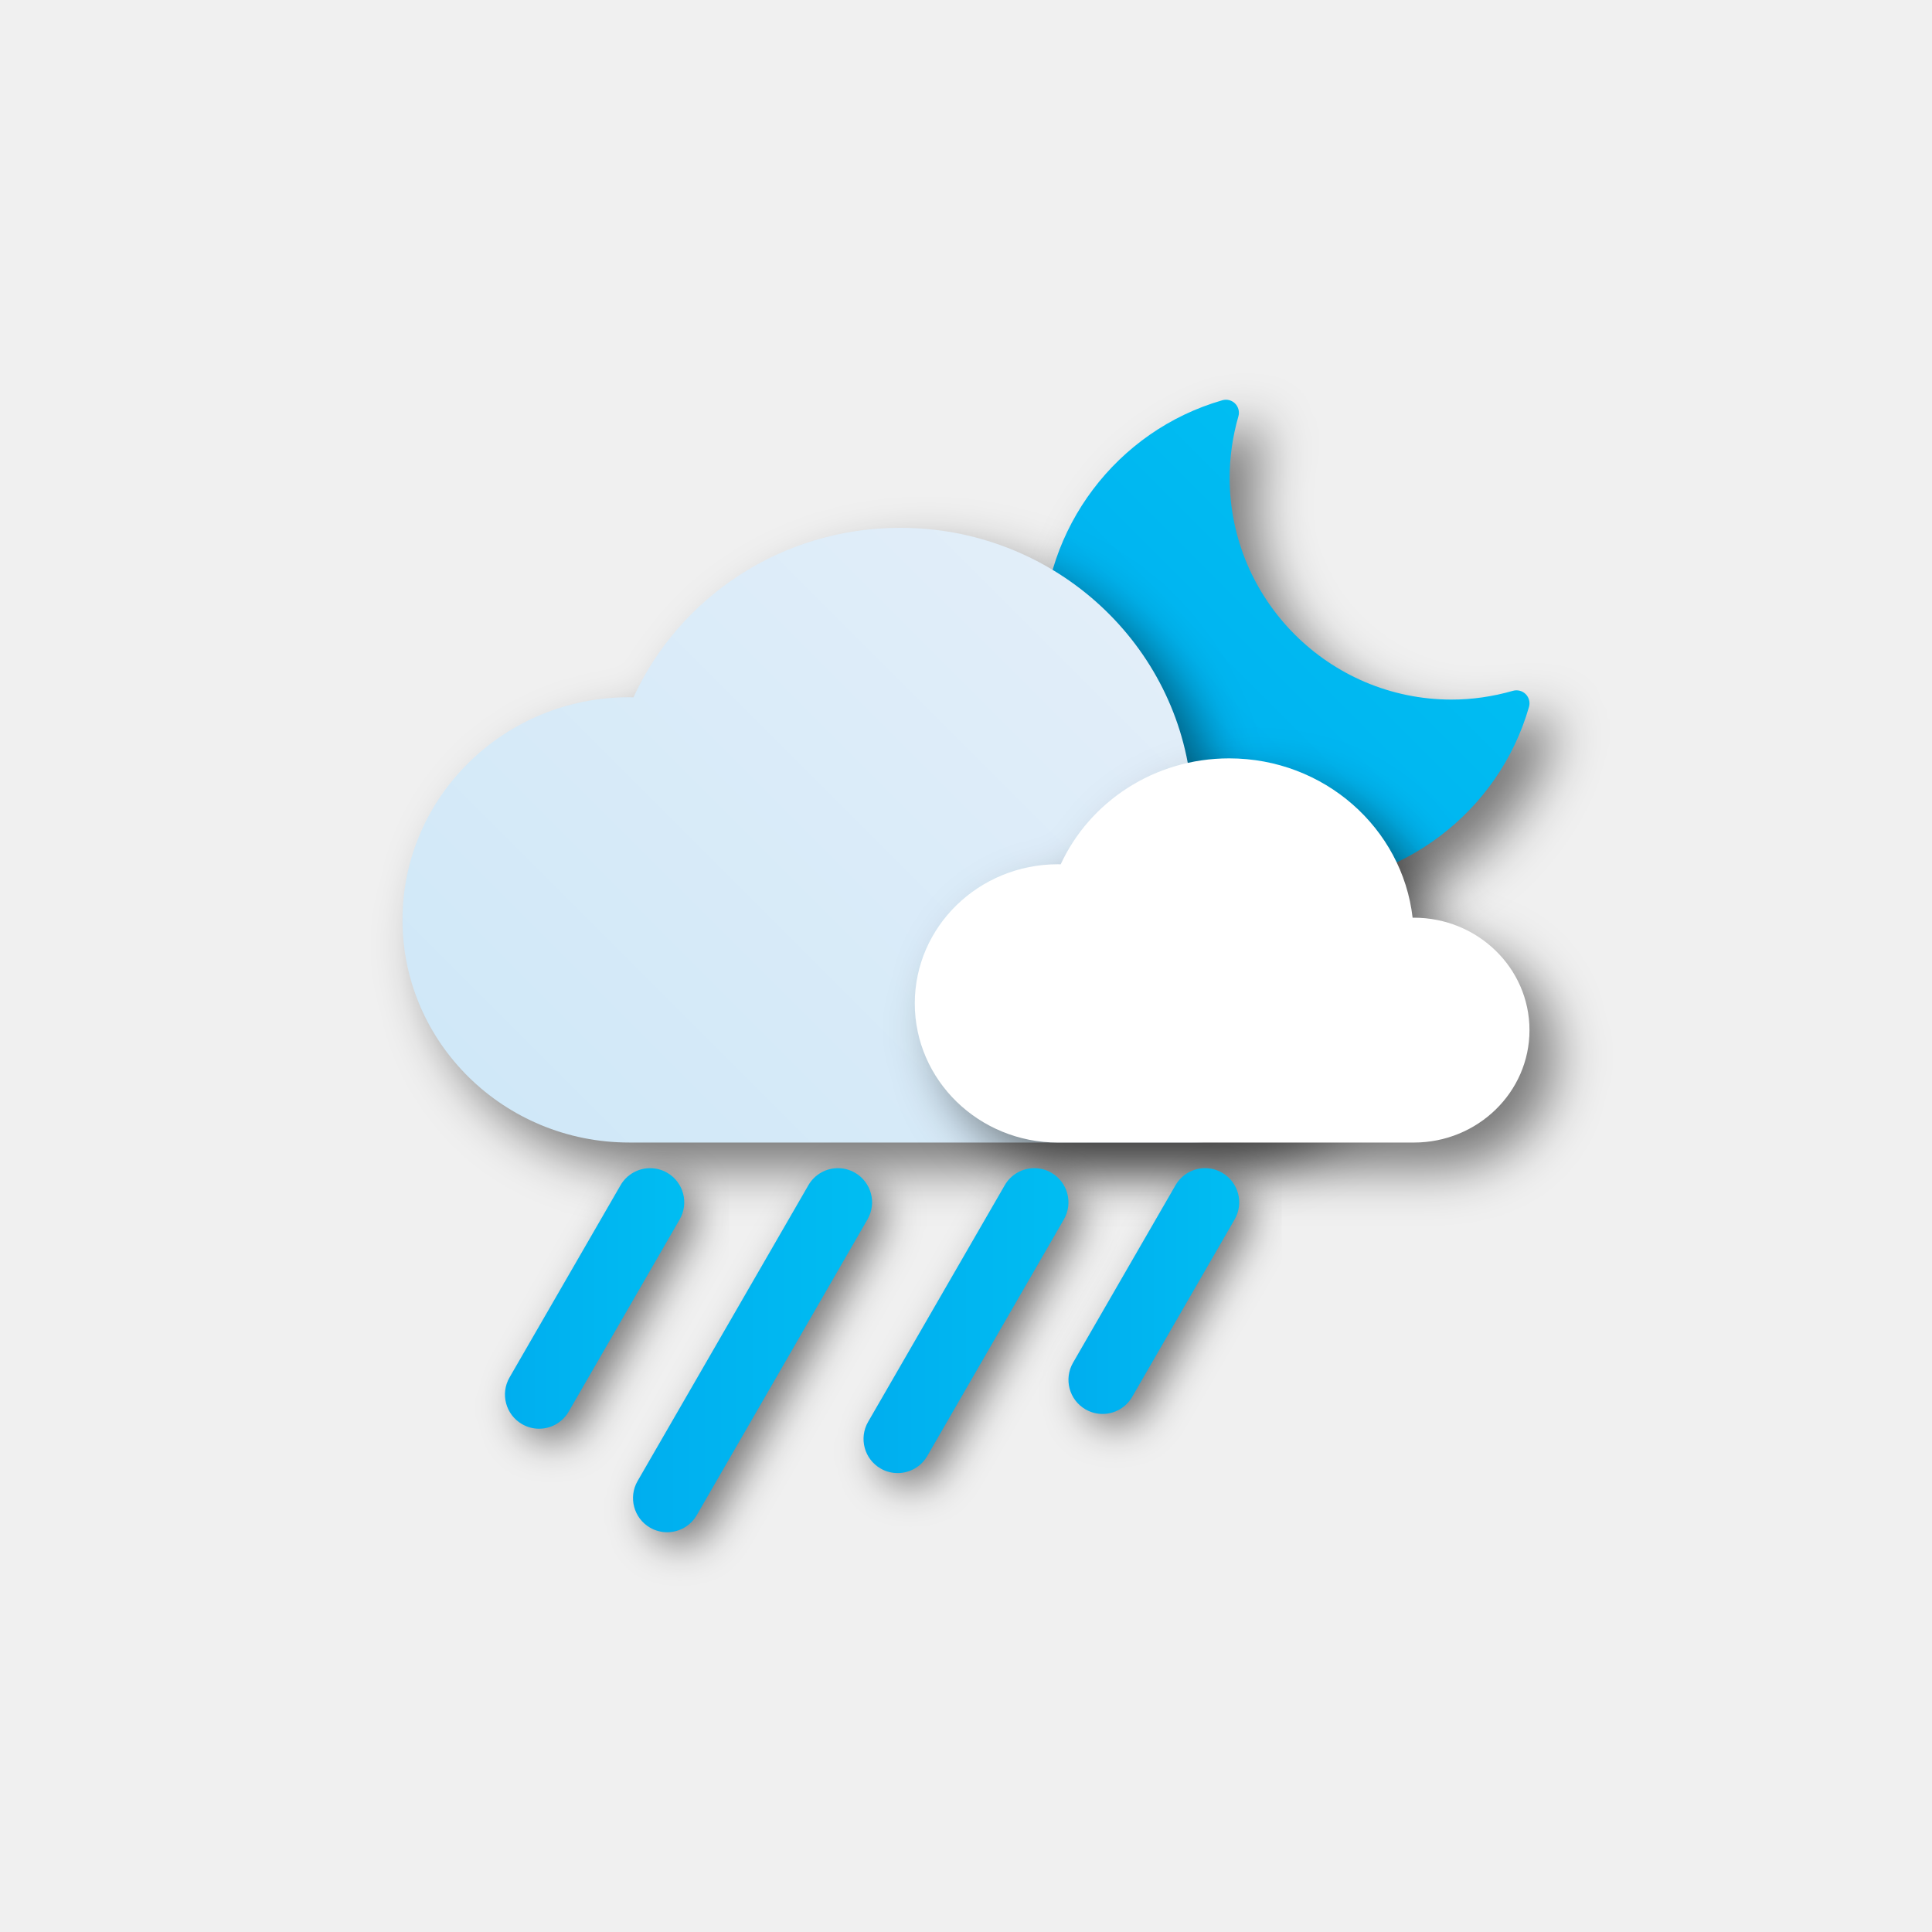
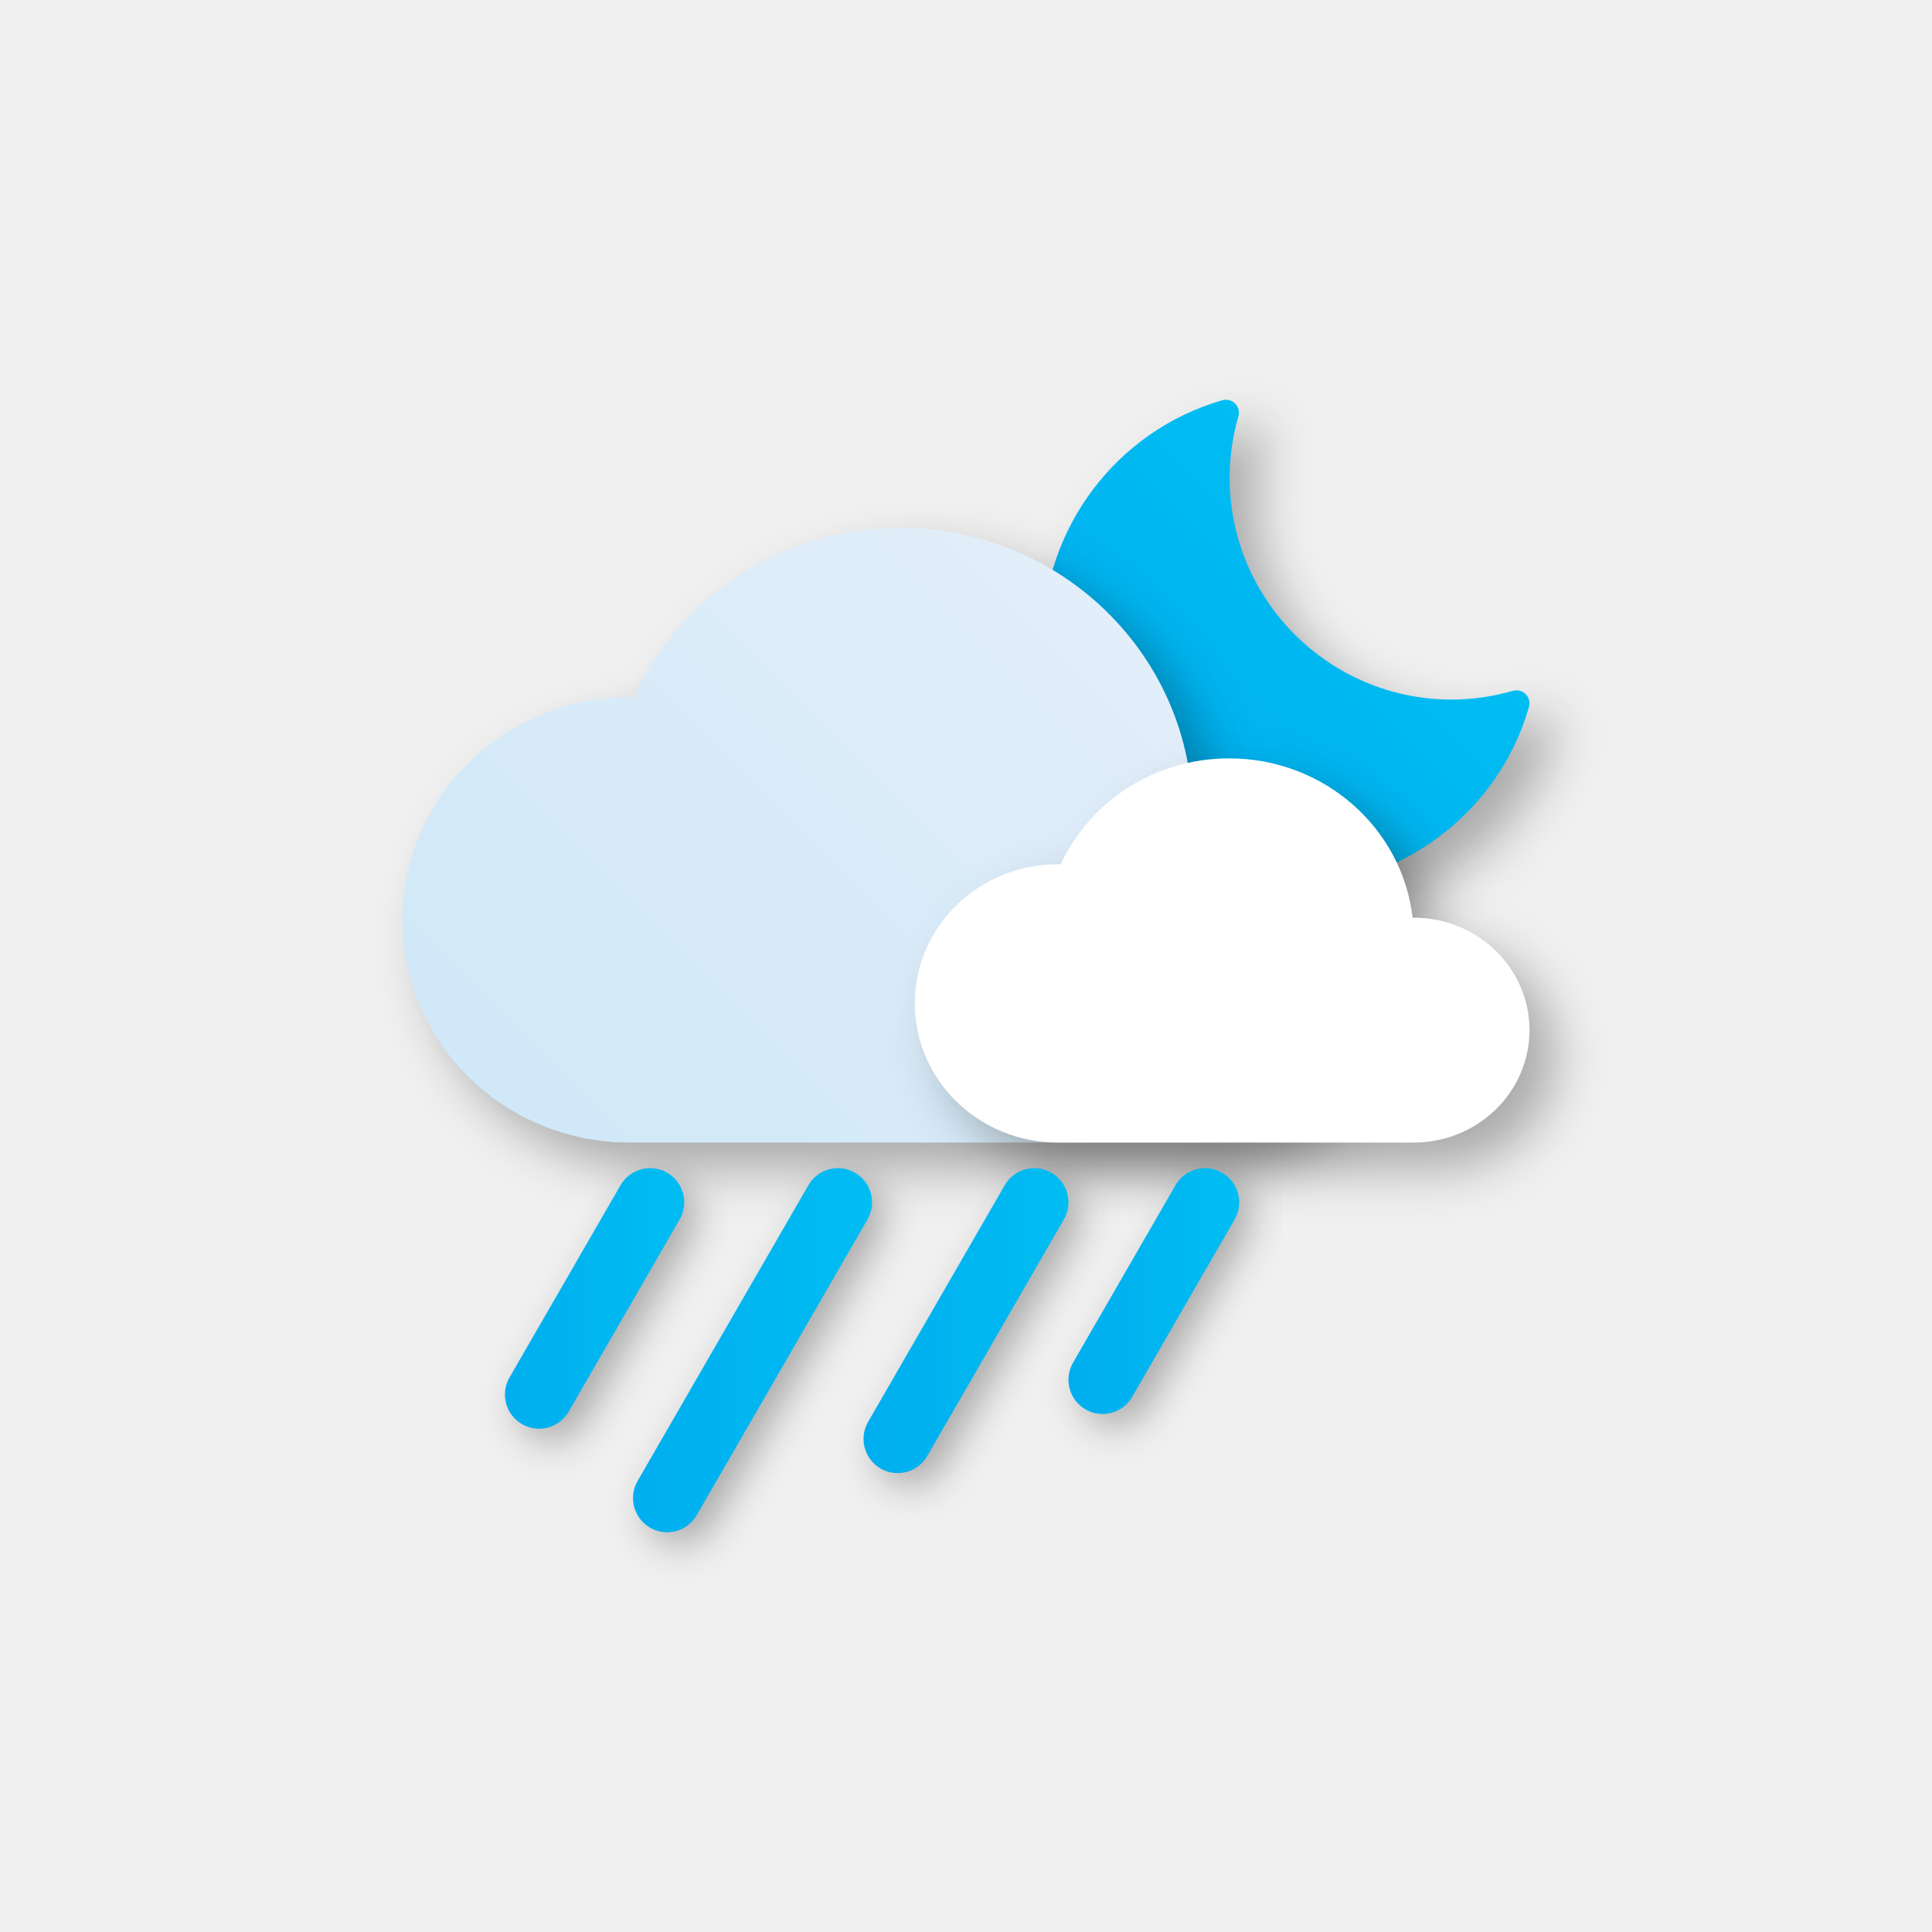
<svg xmlns="http://www.w3.org/2000/svg" xmlns:xlink="http://www.w3.org/1999/xlink" enable-background="new" version="1.1" id="svg2" height="600" width="600">
  <defs id="defs4">
    <linearGradient x1="0" y1="0" x2="1" y2="0" gradientUnits="userSpaceOnUse" gradientTransform="matrix(32.36775,32.36775,32.36775,-32.36775,1197.296,223.8088)" spreadMethod="pad" id="linearGradient1272">
      <stop style="stop-opacity:1;stop-color:#d0e8f8" offset="0" id="stop1268" />
      <stop style="stop-opacity:1;stop-color:#e2eef9" offset="1" id="stop1270" />
    </linearGradient>
    <linearGradient spreadMethod="pad" y2="0" x2="1" y1="0" x1="0" gradientTransform="matrix(15.5107,15.51096,15.5107,-15.51096,923.0864,480.4527)" gradientUnits="userSpaceOnUse" id="linearGradient1849" xlink:href="#linearGradient1252" />
    <linearGradient x1="0" y1="0" x2="1" y2="0" gradientUnits="userSpaceOnUse" gradientTransform="matrix(15.6013,15.6013,15.6013,-15.6013,1228.108,248.9865)" spreadMethod="pad" id="linearGradient1252">
      <stop style="stop-opacity:1;stop-color:#00aeef" offset="0" id="stop1248" />
      <stop style="stop-opacity:1;stop-color:#00bdf2" offset="1" id="stop1250" />
    </linearGradient>
    <filter y="-0.25" x="-0.25" height="1.5" width="1.5" id="filter834-7" style="color-interpolation-filters:sRGB">
-       <feFlood id="feFlood824-1" result="flood" flood-color="rgb(0,0,0)" flood-opacity="0.5" />
+       <feFlood id="feFlood824-1" result="flood" flood-color="rgb(0,0,0)" flood-opacity="0.3" />
      <feComposite id="feComposite826-3" result="composite1" operator="in" in2="SourceGraphic" in="flood" />
      <feGaussianBlur id="feGaussianBlur828-8" result="blur" stdDeviation="1.5" in="composite1" />
      <feOffset id="feOffset830-4" result="offset" dy="-1.5" dx="1.5" />
      <feComposite id="feComposite832-8" result="composite2" operator="over" in2="offset" in="SourceGraphic" />
    </filter>
    <linearGradient xlink:href="#linearGradient2340" id="linearGradient11620" gradientUnits="userSpaceOnUse" gradientTransform="matrix(14.00017,0,0,13.99929,27.00048,79.67119)" x1="0" y1="0" x2="1" y2="0" spreadMethod="pad" />
    <linearGradient x1="0" y1="0" x2="1" y2="0" gradientUnits="userSpaceOnUse" gradientTransform="matrix(10.49946,0,0,-10.49946,584.0351,212.4966)" spreadMethod="pad" id="linearGradient2340">
      <stop style="stop-opacity:1;stop-color:#00aeef" offset="0" id="stop2336" />
      <stop style="stop-opacity:1;stop-color:#00bdf2" offset="1" id="stop2338" />
    </linearGradient>
    <filter style="color-interpolation-filters:sRGB" id="filter848" width="1.5" height="1.5" x="-0.25" y="-0.25">
-       <feFlood flood-opacity="0.498" flood-color="rgb(0,0,0)" result="flood" id="feFlood838" />
+       <feFlood flood-opacity="0.3" flood-color="rgb(0,0,0)" result="flood" id="feFlood838" />
      <feComposite in="flood" in2="SourceGraphic" operator="in" result="composite1" id="feComposite840" />
      <feGaussianBlur in="composite1" stdDeviation="1.5" result="blur" id="feGaussianBlur842" />
      <feOffset dx="1" dy="1" result="offset" id="feOffset844" />
      <feComposite in="SourceGraphic" in2="offset" operator="over" result="composite2" id="feComposite846" />
    </filter>
    <linearGradient xlink:href="#linearGradient2380" id="linearGradient11624" gradientUnits="userSpaceOnUse" gradientTransform="matrix(13.33392,0,0,13.33392,70.9997,79.09502)" x1="0" y1="0" x2="1" y2="0" spreadMethod="pad" />
    <linearGradient x1="0" y1="0" x2="1" y2="0" gradientUnits="userSpaceOnUse" gradientTransform="matrix(10.00044,0,0,-10.00044,615.9565,212.9287)" spreadMethod="pad" id="linearGradient2380">
      <stop style="stop-opacity:1;stop-color:#00aeef" offset="0" id="stop2376" />
      <stop style="stop-opacity:1;stop-color:#00bdf2" offset="1" id="stop2378" />
    </linearGradient>
    <linearGradient xlink:href="#linearGradient2400" id="linearGradient11626" gradientUnits="userSpaceOnUse" gradientTransform="matrix(16.00059,0,0,16.00059,54.99987,81.40459)" x1="0" y1="0" x2="1" y2="0" spreadMethod="pad" />
    <linearGradient x1="0" y1="0" x2="1" y2="0" gradientUnits="userSpaceOnUse" gradientTransform="matrix(12.00044,0,0,-12.00044,604.0659,211.1966)" spreadMethod="pad" id="linearGradient2400">
      <stop style="stop-opacity:1;stop-color:#00aeef" offset="0" id="stop2396" />
      <stop style="stop-opacity:1;stop-color:#00bdf2" offset="1" id="stop2398" />
    </linearGradient>
    <linearGradient spreadMethod="pad" y2="0" x2="1" y1="0" x1="0" gradientTransform="matrix(32.55853,31.97866,32.55853,-31.97866,893.2019,457.1698)" gradientUnits="userSpaceOnUse" id="linearGradient1851" xlink:href="#linearGradient1272" />
    <linearGradient xlink:href="#linearGradient2360" id="linearGradient11622" gradientUnits="userSpaceOnUse" gradientTransform="matrix(18.66725,0,0,18.66725,37.00032,83.71383)" x1="0" y1="0" x2="1" y2="0" spreadMethod="pad" />
    <linearGradient x1="0" y1="0" x2="1" y2="0" gradientUnits="userSpaceOnUse" gradientTransform="matrix(14.00044,0,0,-14.00044,591.1752,209.4646)" spreadMethod="pad" id="linearGradient2360">
      <stop style="stop-opacity:1;stop-color:#00aeef" offset="0" id="stop2356" />
      <stop style="stop-opacity:1;stop-color:#00bdf2" offset="1" id="stop2358" />
    </linearGradient>
  </defs>
  <g style="display:none" transform="translate(0,-452.3622)" id="layer1">
    <path id="rect3004" d="m 0,454.635 c 0,199.242 0,398.485 0,597.727 200,0 400,0 600,0 0,-200 0,-400 0,-600 -200,0 -400,0 -600,0 l 0,1.136 0,1.136 z" style="fill:#6c7de1;fill-opacity:1;stroke:none" />
  </g>
  <g style="display:inline" id="g3870" transform="translate(0,-452.3622)" />
  <g style="display:inline" transform="translate(0,-452.3622)" id="g3890">
    <g transform="matrix(1.25,0,0,-1.25,-550.5672,2860.974)" id="g1172" />
  </g>
  <g id="layer2">
    <g transform="matrix(3.750001,0,0,3.750001,-800.1185,-760.5915)" id="g681">
      <g transform="matrix(3.977273,0,0,3.977273,-1086.753,-942.2087)" id="g1175">
        <path id="path1959" style="display:inline;opacity:1;fill:url(#linearGradient1849);stroke:none;stroke-width:0.994;stop-opacity:1;filter:url(#filter834-7)" d="m 929.341,504.665 c -6.19,-1.777 -10.513,-7.512 -10.513,-13.949 v 0 c 0,-8.007 6.514,-14.522 14.522,-14.522 v 0 c 6.435,0 12.172,4.324 13.949,10.514 v 0 c 0.076,0.265 0,0.551 -0.193,0.747 v 0 c -0.196,0.195 -0.481,0.268 -0.747,0.194 v 0 c -1.19,-0.341 -2.398,-0.514 -3.59,-0.514 v 0 c -7.169,0 -13.001,5.832 -13.001,13 v 0 c 0,1.196 0.173,2.404 0.513,3.59 v 0 c 0.077,0.265 0,0.552 -0.192,0.747 v 0 c -0.145,0.145 -0.338,0.223 -0.538,0.223 v 0 c -0.07,0 -0.141,-0.009 -0.211,-0.029" transform="matrix(0.3555555,0,0,-0.3555555,21.90656,475.6646)" />
        <path d="m 894.857,487.267 c -0.085,9.8e-4 -0.168,0.007 -0.253,0.007 v 0 c -7.332,0 -13.276,-5.839 -13.276,-13.04 v 0 c 0,-7.201 5.944,-13.039 13.276,-13.039 v 0 h 32.997 c 5.926,0 10.727,4.717 10.727,10.536 v 0 c 0,5.818 -4.801,10.535 -10.727,10.535 v 0 c -0.036,0 -0.072,-0.004 -0.11,-0.004 v 0 c -0.954,8.401 -8.205,14.933 -17.014,14.933 v 0 c -6.957,0 -12.94,-4.076 -15.621,-9.927" style="display:inline;opacity:1;fill:url(#linearGradient1851);stroke:none;stroke-width:0.997;stop-opacity:1;filter:url(#filter834-7)" id="path1989" transform="matrix(0.3555555,0,0,-0.3555555,21.90656,475.6646)" />
        <path id="path1977" style="display:inline;opacity:1;fill:#ffffff;fill-opacity:1;fill-rule:nonzero;stroke:none;stroke-width:0.997;stop-opacity:1;filter:url(#filter834-7)" d="m 940.554,461.194 c 3.741,0 6.774,2.948 6.774,6.584 0,3.637 -3.033,6.585 -6.774,6.585 -0.023,0 -0.045,-0.003 -0.07,-0.004 -0.603,5.251 -5.182,9.334 -10.745,9.334 -4.394,0 -8.173,-2.548 -9.865,-6.205 -0.054,9.4e-4 -0.106,0.004 -0.161,0.004 -4.631,0 -8.384,-3.648 -8.384,-8.149 0,-4.502 3.753,-8.15 8.384,-8.15" transform="matrix(0.3555555,0,0,-0.3555555,21.90656,475.6646)" />
        <path d="m 36.024,70.835 -8.666,15.008 c -0.736,1.276 -0.3,2.905 0.976,3.643 v 0 c 0.42,0.243 0.879,0.359 1.331,0.359 v 0 c 0.921,0 1.819,-0.48 2.312,-1.336 v 0 l 8.666,-15.007 c 0.736,-1.276 0.299,-2.907 -0.975,-3.643 v 0 c -0.42,-0.244 -0.879,-0.359 -1.332,-0.359 v 0 c -0.921,0 -1.817,0.479 -2.312,1.335" style="display:inline;opacity:1;fill:url(#linearGradient11620);stroke:none;stroke-width:1.333;stop-opacity:1;filter:url(#filter848)" id="path54335" transform="matrix(0.2666666,0,0,0.2666666,330.2009,293.6845)" />
        <path d="M 50.692,70.835 37.357,93.929 c -0.736,1.275 -0.299,2.905 0.977,3.643 v 0 c 0.42,0.241 0.877,0.356 1.331,0.356 v 0 c 0.921,0 1.817,-0.477 2.311,-1.333 v 0 L 55.309,73.501 c 0.737,-1.276 0.3,-2.907 -0.976,-3.643 v 0 c -0.419,-0.244 -0.877,-0.359 -1.331,-0.359 v 0 c -0.921,0 -1.817,0.479 -2.311,1.335" style="display:inline;opacity:1;fill:url(#linearGradient11622);stroke:none;stroke-width:1.333;stop-opacity:1;filter:url(#filter848)" id="path54345" transform="matrix(0.2666666,0,0,0.2666666,330.2009,293.6845)" />
        <path d="m 79.358,70.835 -8,13.856 c -0.736,1.275 -0.3,2.905 0.975,3.643 v 0 c 0.42,0.243 0.879,0.357 1.331,0.357 v 0 c 0.923,0 1.82,-0.479 2.313,-1.335 v 0 l 8,-13.855 c 0.736,-1.276 0.299,-2.907 -0.977,-3.643 v 0 c -0.42,-0.244 -0.879,-0.359 -1.331,-0.359 v 0 c -0.921,0 -1.817,0.479 -2.311,1.335" style="display:inline;opacity:1;fill:url(#linearGradient11624);stroke:none;stroke-width:1.333;stop-opacity:1;filter:url(#filter848)" id="path54355" transform="matrix(0.2666666,0,0,0.2666666,330.2009,293.6845)" />
        <path d="M 66.024,70.835 55.357,89.309 c -0.736,1.275 -0.299,2.907 0.976,3.643 v 0 c 0.42,0.243 0.877,0.357 1.332,0.357 v 0 c 0.921,0 1.817,-0.479 2.311,-1.333 v 0 L 70.643,73.501 c 0.737,-1.276 0.3,-2.907 -0.976,-3.643 v 0 c -0.42,-0.244 -0.879,-0.359 -1.331,-0.359 v 0 c -0.923,0 -1.819,0.479 -2.312,1.335" style="display:inline;opacity:1;fill:url(#linearGradient11626);stroke:none;stroke-width:1.333;stop-opacity:1;filter:url(#filter848)" id="path54365" transform="matrix(0.2666666,0,0,0.2666666,330.2009,293.6845)" />
      </g>
    </g>
  </g>
</svg>
